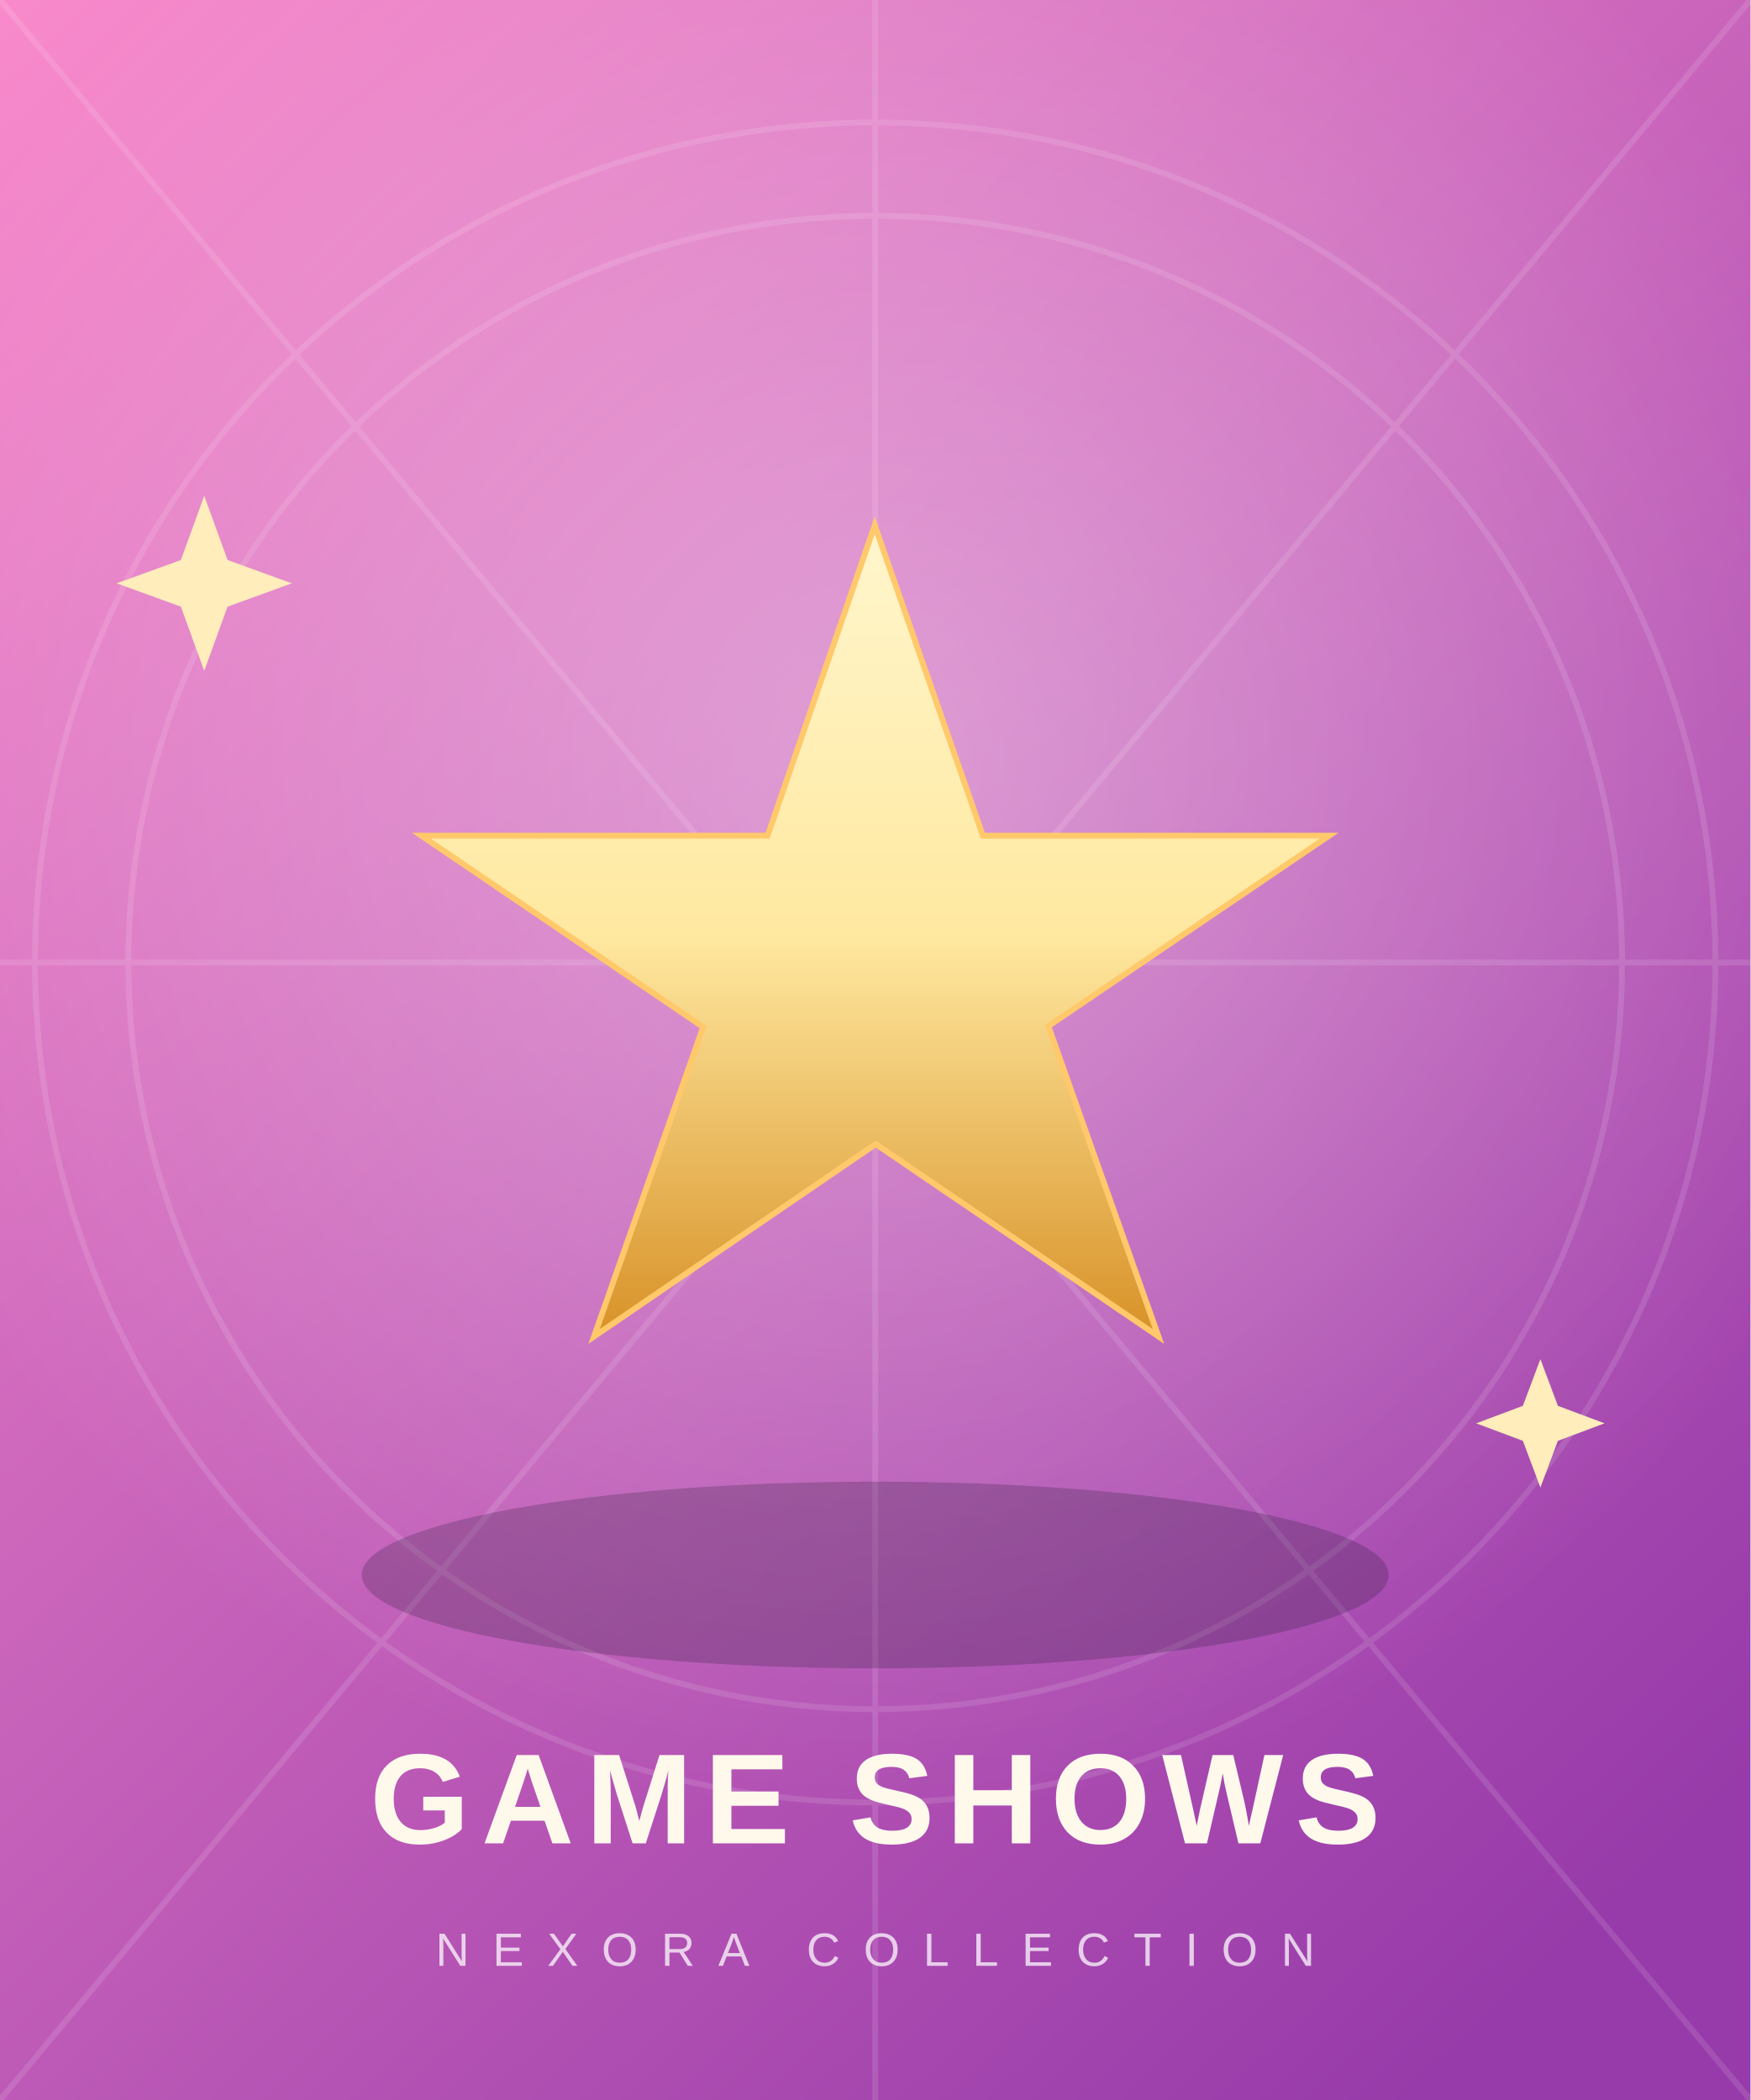
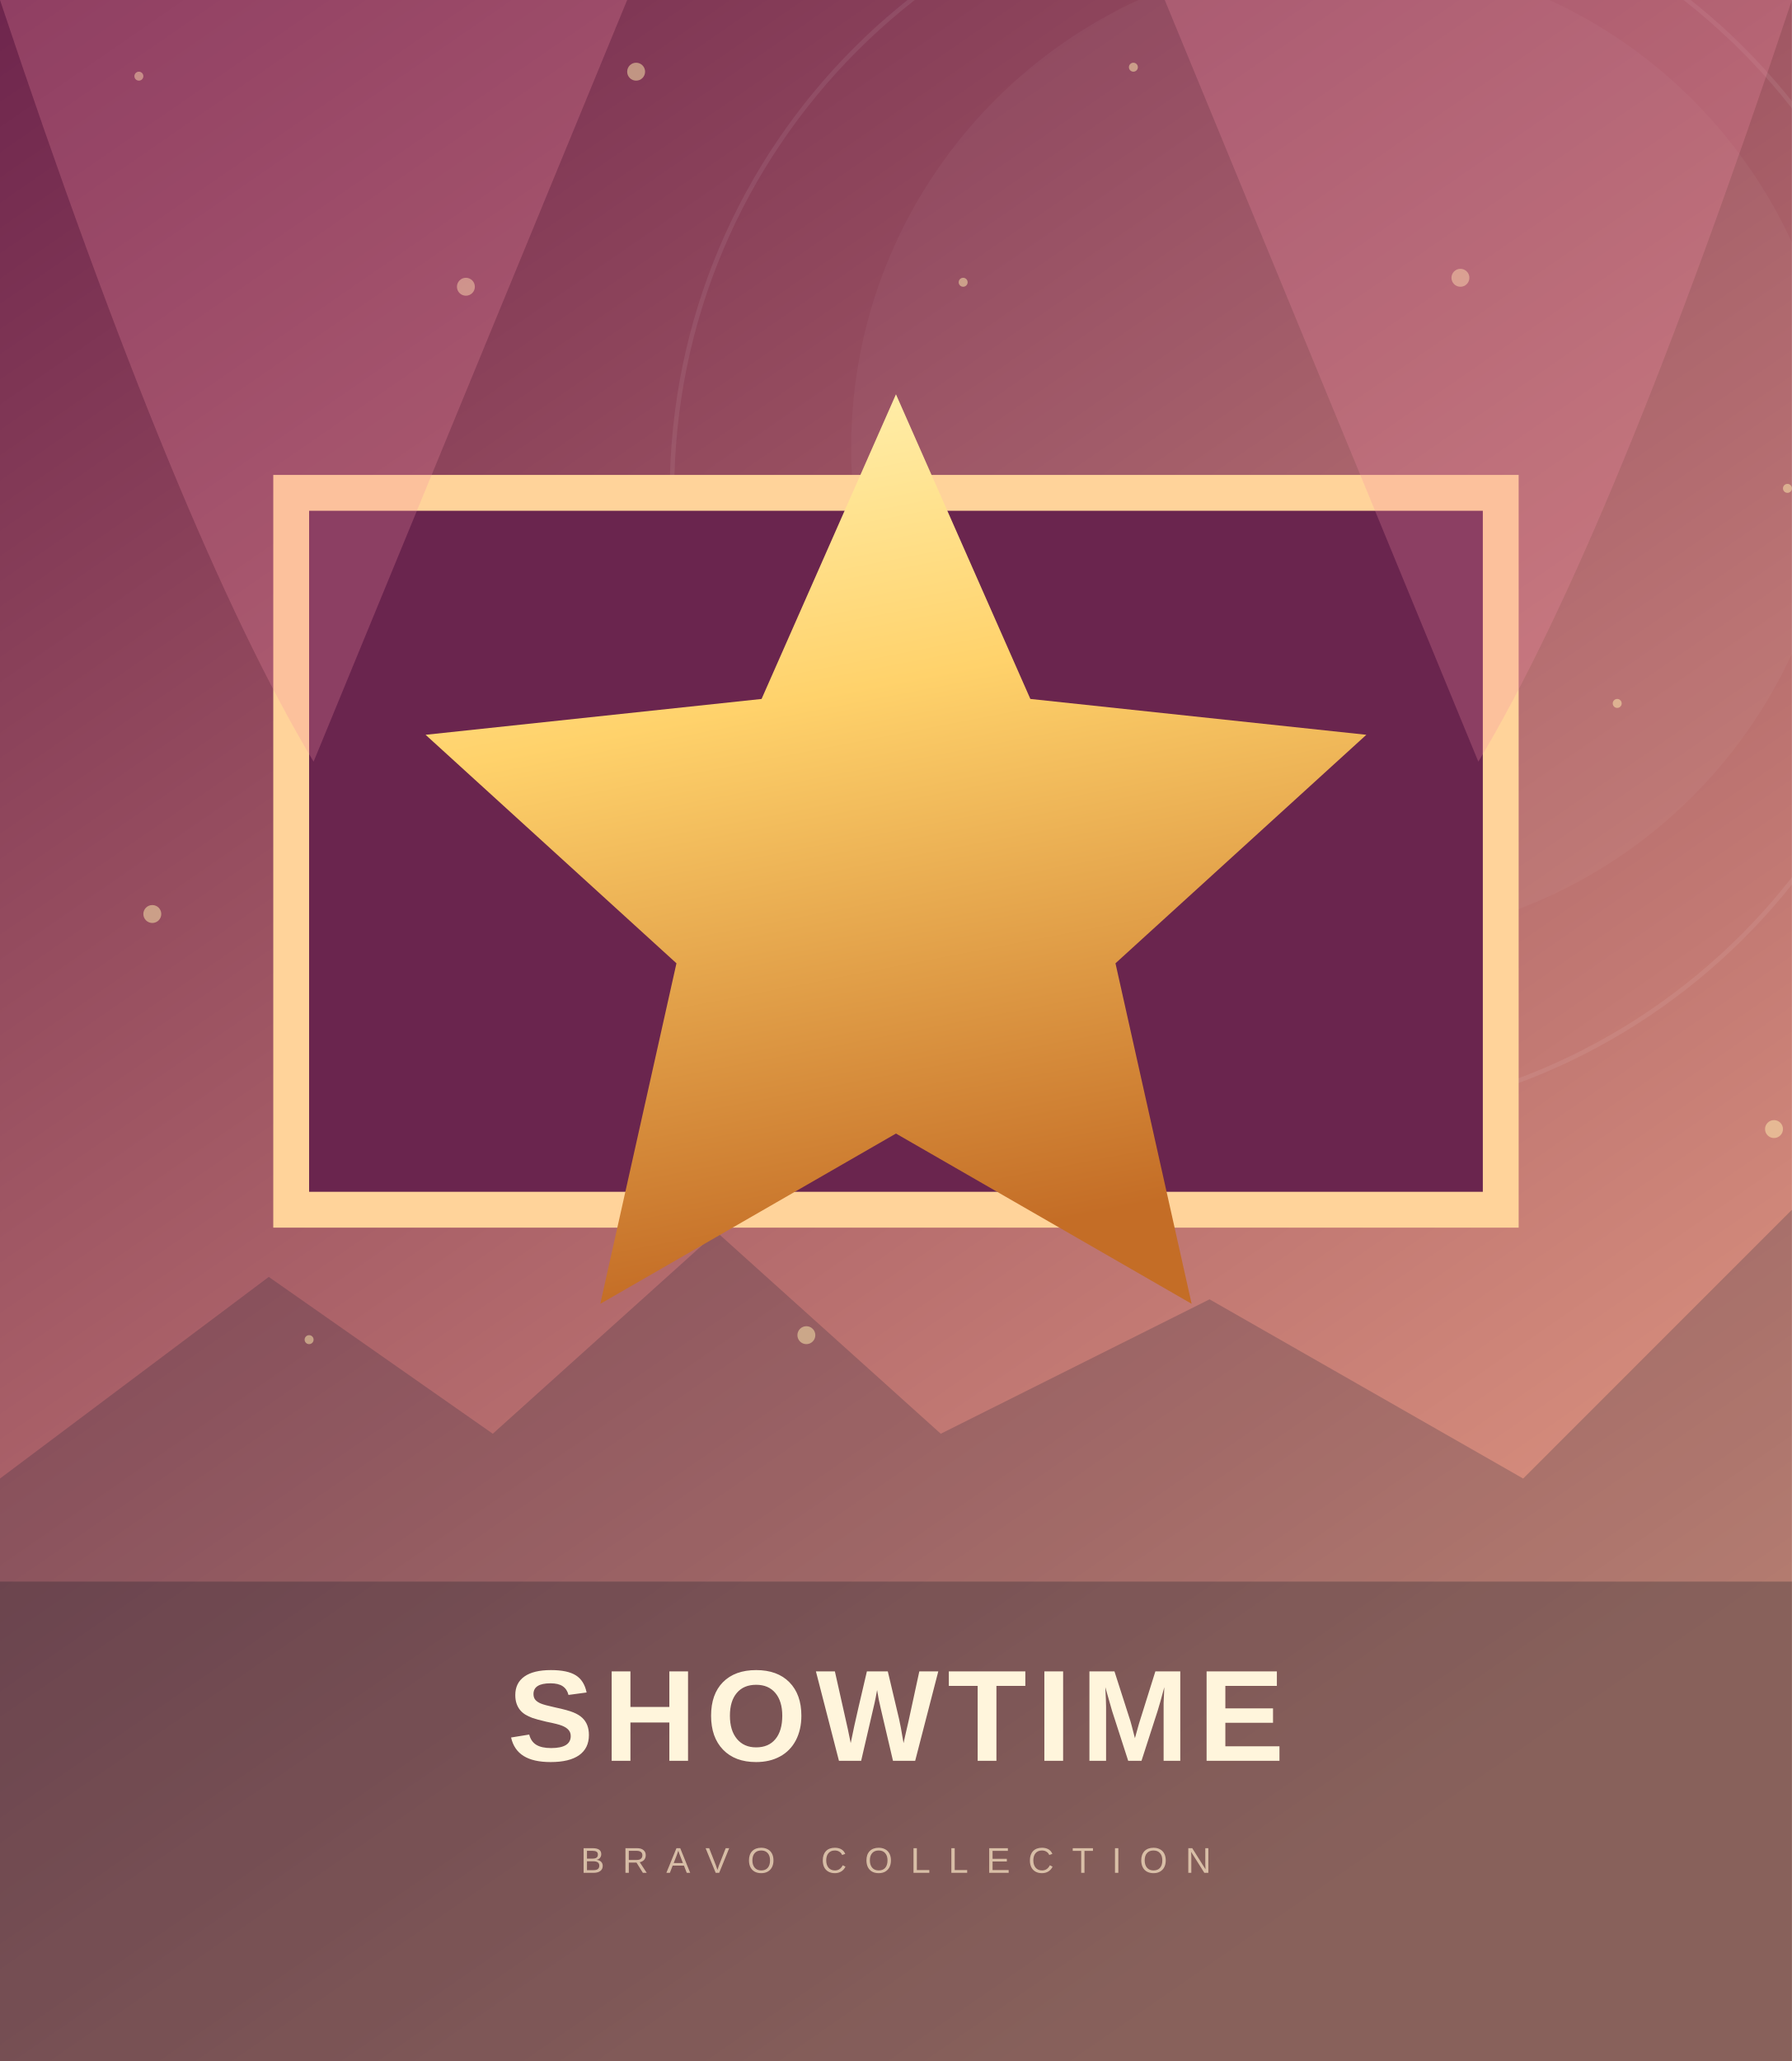
- <svg xmlns="http://www.w3.org/2000/svg" width="300" height="360" viewBox="0 0 300 360">
+ <svg xmlns="http://www.w3.org/2000/svg" viewBox="0 0 400 460">
  <defs>
-     <linearGradient id="bg" x2=".8" y2="1">
-       <stop stop-color="#f98bcb" />
-       <stop offset="1" stop-color="#973baa" />
+     <linearGradient id="gold" x2=".2" y2="1">
+       <stop stop-color="#fff6bb" />
+       <stop offset=".4" stop-color="#ffd26b" />
+       <stop offset="1" stop-color="#c46d26" />
    </linearGradient>
-     <linearGradient id="gold" x2="0" y2="1">
-       <stop stop-color="#fff6cd" />
-       <stop offset=".5" stop-color="#ffe9a1" />
-       <stop offset="1" stop-color="#d89228" />
+     <linearGradient id="pink" x2="1" y2="1">
+       <stop stop-color="#ffa2eb" />
+       <stop offset=".4" stop-color="#d535a0" />
+       <stop offset="1" stop-color="#512986" />
    </linearGradient>
-     <radialGradient id="shine">
-       <stop stop-color="#ffffff" stop-opacity=".36" />
-       <stop offset="1" stop-color="#ffffff" stop-opacity="0" />
+     <radialGradient id="ball" cx=".3" cy=".2" r=".85">
+       <stop stop-color="#ffffff" />
+       <stop offset=".6" stop-color="#cbd8e7" />
+       <stop offset="1" stop-color="#637898" />
    </radialGradient>
+     <linearGradient id="blue" x2=".6" y2="1">
+       <stop stop-color="#73e9ff" />
+       <stop offset=".4" stop-color="#3579e2" />
+       <stop offset="1" stop-color="#262765" />
+     </linearGradient>
  </defs>
-   <rect width="300" height="360" fill="url(#bg)" />
-   <circle cx="150" cy="130" r="180" fill="url(#shine)" />
-   <g fill="none" stroke="#fff" opacity=".12">
-     <circle cx="150" cy="165" r="128" />
-     <circle cx="150" cy="165" r="144" />
-     <path d="M0 0l300 360M300 0L0 360M150 0v360M0 165h300" />
-   </g>
-   <ellipse cx="150" cy="270" rx="88" ry="16" fill="#17112a" opacity=".22" />
-   <text x="150" y="215" text-anchor="middle" font-family="Georgia,serif" font-weight="bold" font-size="170" fill="url(#gold)" stroke="#ffc96b" stroke-width="1">★</text>
-   <path d="m35 85 4 11 11 4-11 4-4 11-4-11-11-4 11-4Z M264 233l3 8 8 3-8 3-3 8-3-8-8-3 8-3Z" fill="#ffedbb" />
-   <text x="150" y="316" text-anchor="middle" font-family="Arial,sans-serif" font-weight="900" letter-spacing="2" font-size="22" fill="#fff9ec">GAME SHOWS</text>
-   <text x="150" y="337" text-anchor="middle" font-family="Arial,sans-serif" letter-spacing="4" font-size="8" fill="#ffffffbb">NEXORA COLLECTION</text>
+   <defs>
+     <linearGradient id="scene" x2=".6" y2="1">
+       <stop stop-color="#6e254d" />
+       <stop offset="1" stop-color="#de9580" />
+     </linearGradient>
+   </defs>
+   <rect width="400" height="460" fill="url(#scene)" />
+   <circle cx="300" cy="100" r="110" fill="#ffffff09" />
+   <circle cx="290" cy="110" r="140" fill="none" stroke="#ffffff12" />
+   <path d="M0 330 60 285 110 320 160 275 210 320 270 290 340 330 400 270v190H0Z" fill="#10183435" />
+   <circle cx="31" cy="17" r="1" fill="#ffefb0" opacity=".5" />
+   <circle cx="104" cy="64" r="2" fill="#ffefb0" opacity=".5" />
+   <circle cx="177" cy="111" r="1" fill="#ffefb0" opacity=".5" />
+   <circle cx="250" cy="158" r="2" fill="#ffefb0" opacity=".5" />
+   <circle cx="323" cy="205" r="1" fill="#ffefb0" opacity=".5" />
+   <circle cx="396" cy="252" r="2" fill="#ffefb0" opacity=".5" />
+   <circle cx="69" cy="299" r="1" fill="#ffefb0" opacity=".5" />
+   <circle cx="142" cy="16" r="2" fill="#ffefb0" opacity=".5" />
+   <circle cx="215" cy="63" r="1" fill="#ffefb0" opacity=".5" />
+   <circle cx="288" cy="110" r="2" fill="#ffefb0" opacity=".5" />
+   <circle cx="361" cy="157" r="1" fill="#ffefb0" opacity=".5" />
+   <circle cx="34" cy="204" r="2" fill="#ffefb0" opacity=".5" />
+   <circle cx="107" cy="251" r="1" fill="#ffefb0" opacity=".5" />
+   <circle cx="180" cy="298" r="2" fill="#ffefb0" opacity=".5" />
+   <circle cx="253" cy="15" r="1" fill="#ffefb0" opacity=".5" />
+   <circle cx="326" cy="62" r="2" fill="#ffefb0" opacity=".5" />
+   <circle cx="399" cy="109" r="1" fill="#ffefb0" opacity=".5" />
+   <circle cx="72" cy="156" r="2" fill="#ffefb0" opacity=".5" />
+   <circle cx="145" cy="203" r="1" fill="#ffefb0" opacity=".5" />
+   <circle cx="218" cy="250" r="2" fill="#ffefb0" opacity=".5" />
+   <path d="M65 270V110h270v160Z" fill="#6a254e" stroke="#ffd39a" stroke-width="8" />
+   <path d="m200 88 30 68 75 8-56 51 17 76-66-38-66 38 17-76-56-51 75-8Z" fill="url(#gold)" />
+   <path d="M0 0q40 120 70 170L140 0M400 0q-40 120-70 170L260 0" fill="#f68da340" />
+   <path d="M0 353h400v107H0Z" fill="#0a142340" />
+   <text x="200" y="393" text-anchor="middle" font-family="Arial" font-size="29" font-weight="900" letter-spacing="2" fill="#fff5dc">SHOWTIME</text>
+   <text x="200" y="418" text-anchor="middle" font-family="Arial" font-size="8" letter-spacing="4" fill="#ffebc9b0">BRAVO COLLECTION</text>
</svg>
